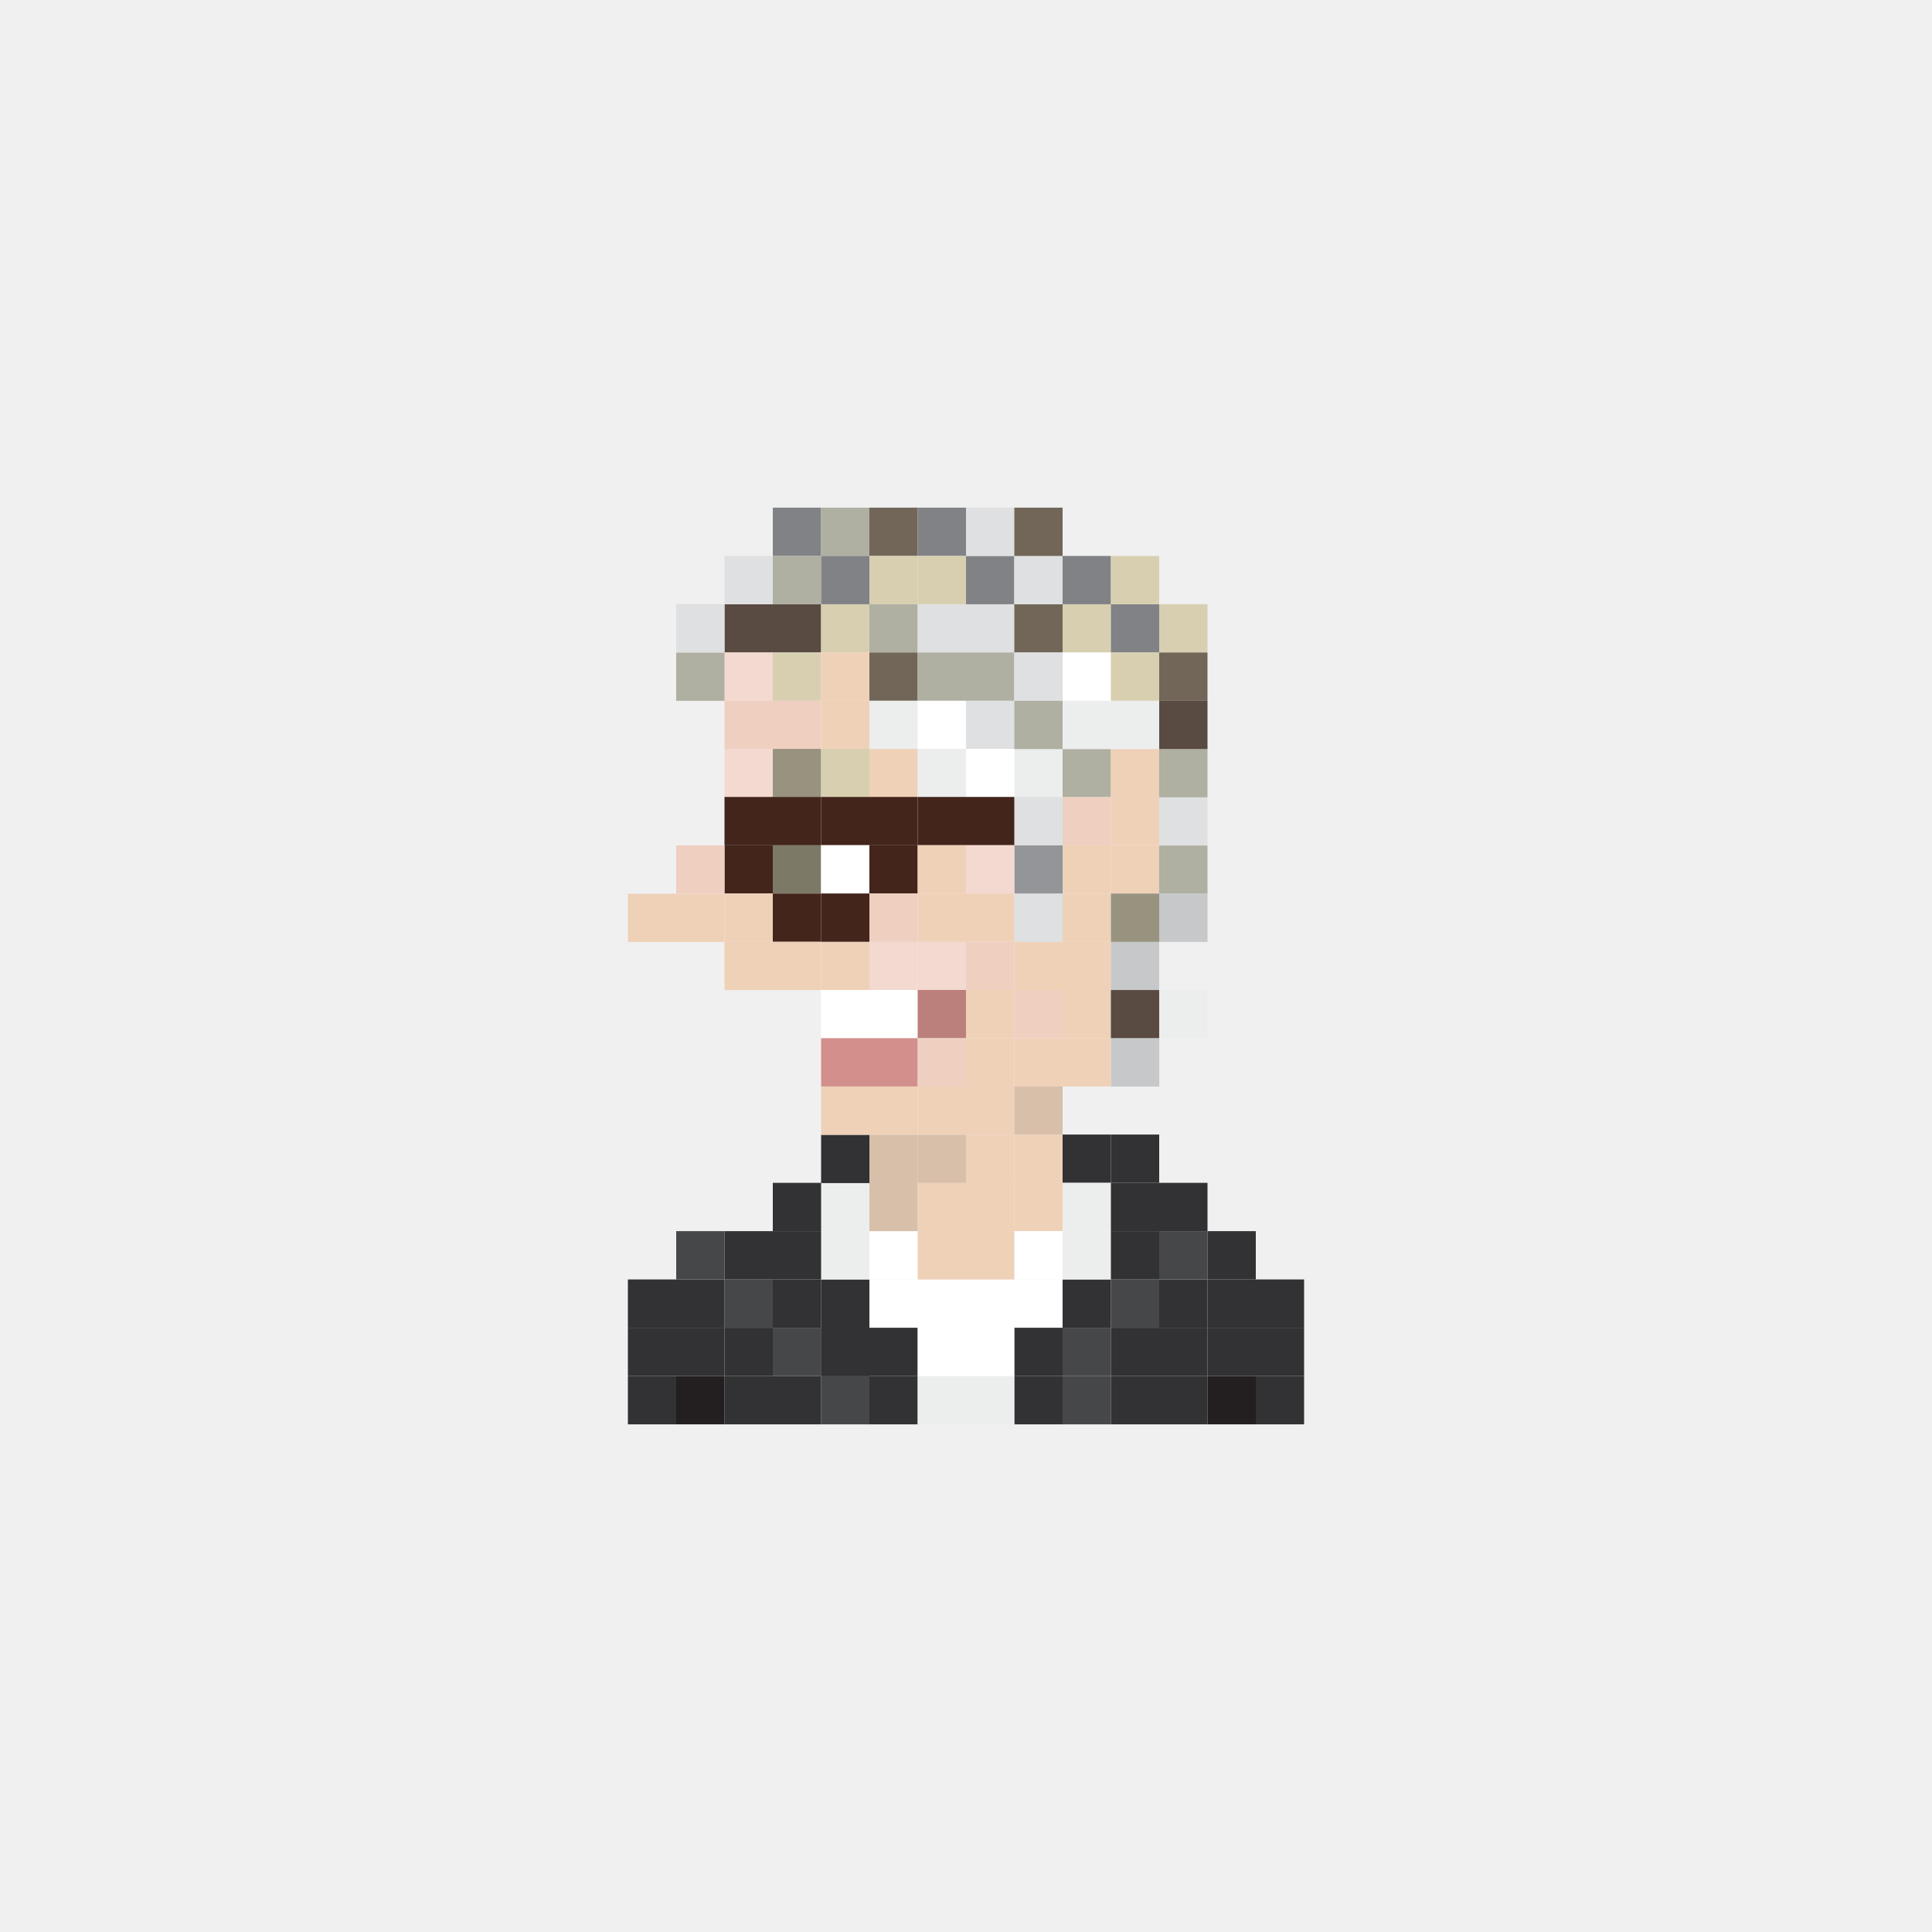
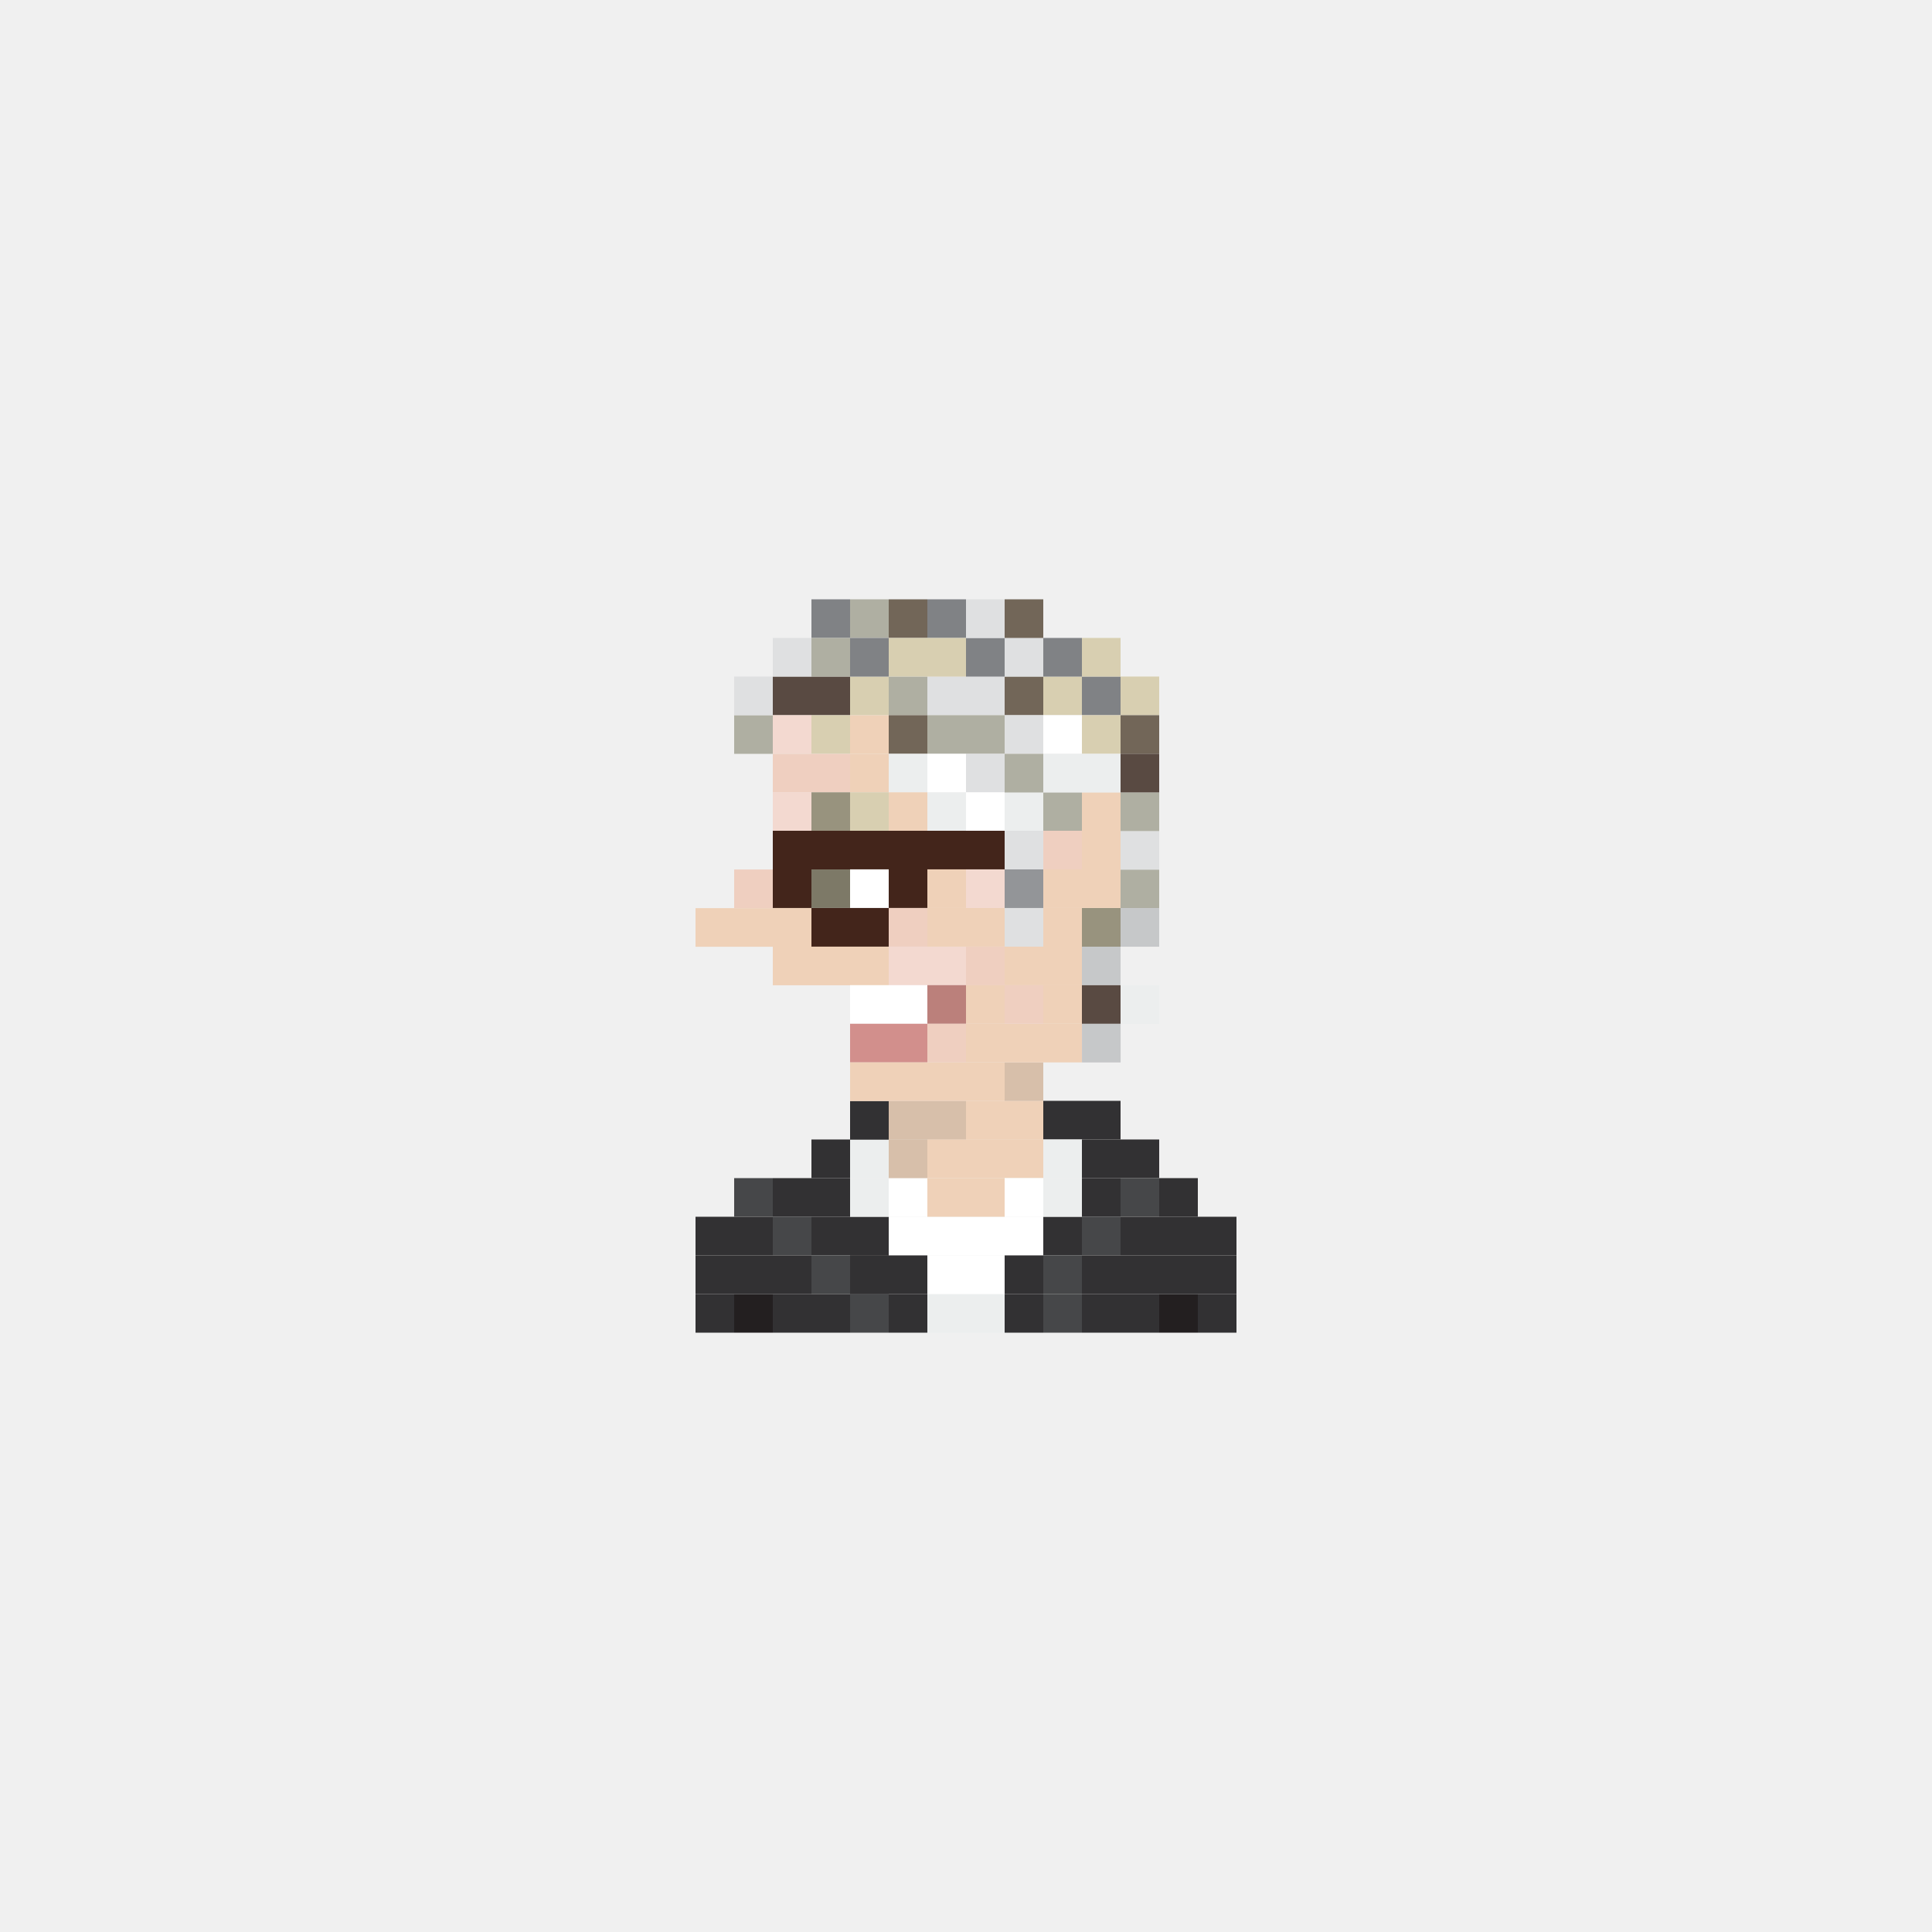
<svg xmlns="http://www.w3.org/2000/svg" version="1.1" id="Layer_1" x="0px" y="0px" width="300px" height="300px" viewBox="0 0 300 300" enable-background="new 0 0 300 300" xml:space="preserve">
  <g>
-     <rect x="172.5" y="176.172" fill="#323133" width="7.5" height="7.5" />
-     <rect x="165" y="176.172" fill="#323133" width="7.5" height="7.5" />
-     <rect x="127.5" y="183.672" fill="#ECEEEE" width="7.5" height="7.5" />
-     <rect x="120" y="183.672" fill="#323133" width="7.5" height="7.5" />
-     <rect x="127.5" y="176.211" fill="#323133" width="7.5" height="7.5" />
-     <rect x="165" y="183.672" fill="#ECEEEE" width="7.5" height="7.5" />
-     <rect x="172.5" y="183.672" fill="#323133" width="7.5" height="7.5" />
-     <rect x="180" y="183.672" fill="#323133" width="7.5" height="7.5" />
-     <rect x="135" y="198.672" fill="#FFFFFF" width="7.5" height="7.5" />
-     <rect x="142.5" y="198.672" fill="#FFFFFF" width="7.5" height="7.5" />
-     <rect x="150" y="198.672" fill="#FFFFFF" width="7.5" height="7.5" />
-     <rect x="157.5" y="198.672" fill="#FFFFFF" width="7.5" height="7.5" />
-     <rect x="127.5" y="198.672" fill="#323133" width="7.5" height="7.5" />
-     <rect x="127.5" y="206.172" fill="#231F20" width="7.5" height="7.5" />
-     <rect x="120" y="198.672" fill="#323133" width="7.5" height="7.5" />
-     <rect x="112.5" y="198.672" fill="#464749" width="7.5" height="7.5" />
-     <rect x="165" y="198.672" fill="#323133" width="7.5" height="7.5" />
-     <rect x="172.5" y="198.672" fill="#464749" width="7.5" height="7.5" />
-     <rect x="180" y="198.672" fill="#323133" width="7.5" height="7.5" />
-     <rect x="187.5" y="198.672" fill="#323133" width="7.5" height="7.5" />
-     <rect x="135" y="213.672" fill="#323133" width="7.5" height="7.5" />
-     <rect x="142.5" y="213.672" fill="#ECEEEE" width="7.5" height="7.5" />
-     <rect x="157.5" y="213.672" fill="#323133" width="7.5" height="7.5" />
-     <rect x="150" y="213.672" fill="#ECEEEE" width="7.5" height="7.5" />
-     <rect x="127.5" y="213.672" fill="#464749" width="7.5" height="7.5" />
-     <rect x="120" y="213.672" fill="#323133" width="7.5" height="7.5" />
-     <rect x="112.5" y="213.672" fill="#323133" width="7.5" height="7.5" />
-     <rect x="165" y="213.672" fill="#464749" width="7.5" height="7.5" />
-     <rect x="172.5" y="213.672" fill="#323133" width="7.5" height="7.5" />
-     <rect x="180" y="213.672" fill="#323133" width="7.5" height="7.5" />
-     <rect x="187.5" y="213.672" fill="#231F20" width="7.5" height="7.5" />
-     <rect x="127.5" y="191.172" fill="#ECEEEE" width="7.5" height="7.5" />
-     <rect x="120" y="191.172" fill="#323133" width="7.5" height="7.5" />
-     <rect x="112.5" y="191.172" fill="#323133" width="7.5" height="7.5" />
-     <rect x="165" y="191.172" fill="#ECEEEE" width="7.5" height="7.5" />
-     <rect x="172.5" y="191.172" fill="#323133" width="7.5" height="7.5" />
-     <rect x="180" y="191.172" fill="#464749" width="7.5" height="7.5" />
-     <rect x="187.5" y="191.172" fill="#323133" width="7.5" height="7.5" />
-     <rect x="135" y="206.172" fill="#323133" width="7.5" height="7.5" />
-     <rect x="142.5" y="206.172" fill="#FFFFFF" width="7.5" height="7.5" />
-     <rect x="157.5" y="206.172" fill="#323133" width="7.5" height="7.5" />
-     <rect x="150" y="206.172" fill="#FFFFFF" width="7.5" height="7.5" />
-     <rect x="127.5" y="206.172" fill="#323133" width="7.5" height="7.5" />
-     <rect x="120" y="206.172" fill="#464749" width="7.5" height="7.5" />
-     <rect x="112.5" y="206.172" fill="#323133" width="7.5" height="7.5" />
-     <rect x="105" y="198.672" fill="#323133" width="7.5" height="7.5" />
-     <rect x="105" y="191.172" fill="#464749" width="7.5" height="7.5" />
-     <rect x="105" y="213.672" fill="#231F20" width="7.5" height="7.5" />
-     <rect x="105" y="206.172" fill="#323133" width="7.5" height="7.5" />
-     <rect x="97.5" y="198.672" fill="#323133" width="7.5" height="7.5" />
-     <rect x="97.5" y="213.672" fill="#323133" width="7.5" height="7.5" />
-     <rect x="97.5" y="206.172" fill="#323133" width="7.5" height="7.5" />
-     <rect x="165" y="206.172" fill="#464749" width="7.5" height="7.5" />
-     <rect x="172.5" y="206.172" fill="#323133" width="7.5" height="7.5" />
-     <rect x="180" y="206.172" fill="#323133" width="7.5" height="7.5" />
-     <rect x="187.5" y="206.172" fill="#323133" width="7.5" height="7.5" />
-     <rect x="195" y="198.672" fill="#323133" width="7.5" height="7.5" />
-     <rect x="195" y="213.672" fill="#323133" width="7.5" height="7.5" />
-     <rect x="195" y="206.172" fill="#323133" width="7.5" height="7.5" />
-     <rect x="120" y="78.828" fill="#808285" width="7.5" height="7.5" />
-     <rect x="127.5" y="78.828" fill="#AFAFA2" width="7.5" height="7.5" />
-     <rect x="135" y="78.828" fill="#726658" width="7.5" height="7.5" />
-     <rect x="142.5" y="78.828" fill="#808285" width="7.5" height="7.5" />
-     <rect x="112.5" y="93.818" fill="#594A42" width="7.5" height="7.5" />
-     <rect x="120" y="93.818" fill="#594A42" width="7.5" height="7.5" />
-     <rect x="127.5" y="93.818" fill="#D8CFB1" width="7.5" height="7.5" />
-     <rect x="135" y="93.818" fill="#AFAFA2" width="7.5" height="7.5" />
-     <rect x="142.5" y="93.818" fill="#DFE0E1" width="7.5" height="7.5" />
-     <rect x="150" y="93.818" fill="#DFE0E1" width="7.5" height="7.5" />
-     <rect x="112.5" y="101.318" fill="#F3D9D0" width="7.5" height="7.5" />
-     <rect x="105" y="101.318" fill="#AFAFA2" width="7.5" height="7.5" />
-     <rect x="105" y="93.818" fill="#DFE0E1" width="7.5" height="7.5" />
-     <rect x="120" y="101.318" fill="#D8CFB1" width="7.5" height="7.5" />
-     <rect x="127.5" y="101.318" fill="#EFD1B8" width="7.5" height="7.5" />
-     <rect x="135" y="101.318" fill="#726658" width="7.5" height="7.5" />
-     <rect x="142.5" y="101.318" fill="#AFAFA2" width="7.5" height="7.5" />
-     <rect x="150" y="101.318" fill="#AFAFA2" width="7.5" height="7.5" />
-     <rect x="112.5" y="108.818" fill="#EFCFC0" width="7.5" height="7.5" />
-     <rect x="120" y="108.818" fill="#EFCFC0" width="7.5" height="7.5" />
-     <rect x="112.5" y="116.289" fill="#F3D9D0" width="7.5" height="7.5" />
-     <rect x="120" y="116.289" fill="#98937E" width="7.5" height="7.5" />
-     <rect x="112.5" y="131.24" fill="#43251B" width="7.5" height="7.5" />
-     <rect x="120" y="131.24" fill="#7D7967" width="7.5" height="7.5" />
-     <rect x="112.5" y="138.75" fill="#EFD1B8" width="7.5" height="7.5" />
-     <rect x="120" y="138.75" fill="#43251B" width="7.5" height="7.5" />
-     <rect x="112.5" y="146.24" fill="#EFD1B8" width="7.5" height="7.5" />
-     <rect x="105" y="138.77" fill="#EFD1B8" width="7.5" height="7.5" />
-     <rect x="97.5" y="138.77" fill="#EFD1B8" width="7.5" height="7.5" />
-     <rect x="105" y="131.27" fill="#EFCFC0" width="7.5" height="7.5" />
-     <rect x="120" y="146.24" fill="#EFD1B8" width="7.5" height="7.5" />
-     <rect x="135" y="146.24" fill="#F3D9D0" width="7.5" height="7.5" />
-     <rect x="127.5" y="146.24" fill="#EFD1B8" width="7.5" height="7.5" />
-     <rect x="142.5" y="146.24" fill="#F3D9D0" width="7.5" height="7.5" />
-     <rect x="157.5" y="146.24" fill="#EFD1B8" width="7.5" height="7.5" />
-     <rect x="150" y="146.24" fill="#EFCFC0" width="7.5" height="7.5" />
-     <rect x="135" y="153.721" fill="#FFFFFF" width="7.5" height="7.5" />
-     <rect x="127.5" y="153.721" fill="#FFFFFF" width="7.5" height="7.5" />
-     <rect x="142.5" y="153.721" fill="#BB807B" width="7.5" height="7.5" />
-     <rect x="150" y="153.721" fill="#EFD1B8" width="7.5" height="7.5" />
-     <rect x="135" y="161.211" fill="#D28F8C" width="7.5" height="7.5" />
-     <rect x="127.5" y="161.211" fill="#D28F8C" width="7.5" height="7.5" />
-     <rect x="142.5" y="161.211" fill="#EFCFC0" width="7.5" height="7.5" />
-     <rect x="150" y="161.211" fill="#EFD1B8" width="7.5" height="7.5" />
-     <rect x="135" y="168.711" fill="#EFD1B8" width="7.5" height="7.5" />
-     <rect x="127.5" y="168.711" fill="#EFD1B8" width="7.5" height="7.5" />
-     <rect x="142.5" y="168.711" fill="#EFD1B8" width="7.5" height="7.5" />
-     <rect x="135" y="176.211" fill="#D7BFAA" width="7.5" height="7.5" />
-     <rect x="142.5" y="176.211" fill="#D7BFAA" width="7.5" height="7.5" />
-     <rect x="135" y="191.172" fill="#FFFFFF" width="7.5" height="7.5" />
-     <rect x="142.5" y="191.172" fill="#EFD1B8" width="7.5" height="7.5" />
-     <rect x="150" y="176.211" fill="#EFD1B8" width="7.5" height="7.5" />
-     <rect x="135" y="183.672" fill="#D7BFAA" width="7.5" height="7.5" />
-     <rect x="142.5" y="183.672" fill="#EFD1B8" width="7.5" height="7.5" />
-     <rect x="150" y="183.672" fill="#EFD1B8" width="7.5" height="7.5" />
-     <rect x="150" y="168.711" fill="#EFD1B8" width="7.5" height="7.5" />
-     <rect x="157.5" y="168.711" fill="#D7BFAA" width="7.5" height="7.5" />
-     <rect x="157.5" y="176.211" fill="#EFD1B8" width="7.5" height="7.5" />
-     <rect x="157.5" y="183.672" fill="#EFD1B8" width="7.5" height="7.5" />
-     <rect x="157.5" y="191.172" fill="#FFFFFF" width="7.5" height="7.5" />
-     <rect x="150" y="191.172" fill="#EFD1B8" width="7.5" height="7.5" />
-     <rect x="165" y="146.24" fill="#EFD1B8" width="7.5" height="7.5" />
-     <rect x="157.5" y="138.75" fill="#DFE0E1" width="7.5" height="7.5" />
-     <rect x="165" y="138.75" fill="#EFD1B8" width="7.5" height="7.5" />
-     <rect x="157.5" y="161.211" fill="#EFD1B8" width="7.5" height="7.5" />
-     <rect x="165" y="161.211" fill="#EFD1B8" width="7.5" height="7.5" />
-     <rect x="157.5" y="153.721" fill="#EFCFC0" width="7.5" height="7.5" />
-     <rect x="165" y="153.721" fill="#EFD1B8" width="7.5" height="7.5" />
-     <rect x="157.5" y="131.24" fill="#939598" width="7.5" height="7.5" />
-     <rect x="165" y="131.24" fill="#EFD1B8" width="7.5" height="7.5" />
-     <rect x="157.5" y="116.289" fill="#ECEEEE" width="7.5" height="7.5" />
-     <rect x="165" y="116.289" fill="#AFAFA2" width="7.5" height="7.5" />
-     <rect x="172.5" y="131.24" fill="#EFD1B8" width="7.5" height="7.5" />
-     <rect x="172.5" y="123.75" fill="#EFD1B8" width="7.5" height="7.5" />
-     <rect x="127.5" y="108.818" fill="#EFD1B8" width="7.5" height="7.5" />
-     <rect x="135" y="108.818" fill="#ECEEEE" width="7.5" height="7.5" />
-     <rect x="142.5" y="108.818" fill="#FFFFFF" width="7.5" height="7.5" />
-     <rect x="150" y="108.818" fill="#DFE0E1" width="7.5" height="7.5" />
-     <rect x="127.5" y="116.289" fill="#D8CFB1" width="7.5" height="7.5" />
-     <rect x="135" y="116.289" fill="#EFD1B8" width="7.5" height="7.5" />
-     <rect x="142.5" y="116.289" fill="#ECEEEE" width="7.5" height="7.5" />
-     <rect x="150" y="116.289" fill="#FFFFFF" width="7.5" height="7.5" />
-     <rect x="112.5" y="123.75" fill="#43251B" width="7.5" height="7.5" />
-     <rect x="120" y="123.75" fill="#43251B" width="7.5" height="7.5" />
-     <rect x="157.5" y="123.75" fill="#DFE0E1" width="7.5" height="7.5" />
-     <rect x="165" y="123.75" fill="#EFCFC0" width="7.5" height="7.5" />
-     <rect x="127.5" y="123.75" fill="#43251B" width="7.5" height="7.5" />
-     <rect x="135" y="123.75" fill="#43251B" width="7.5" height="7.5" />
-     <rect x="142.5" y="123.75" fill="#43251B" width="7.5" height="7.5" />
-     <rect x="150" y="123.75" fill="#43251B" width="7.5" height="7.5" />
-     <rect x="127.5" y="131.24" fill="#FFFFFF" width="7.5" height="7.5" />
-     <rect x="135" y="131.24" fill="#43251B" width="7.5" height="7.5" />
-     <rect x="142.5" y="131.24" fill="#EFD1B8" width="7.5" height="7.5" />
-     <rect x="150" y="131.24" fill="#F3D9D0" width="7.5" height="7.5" />
-     <rect x="127.5" y="138.74" fill="#43251B" width="7.5" height="7.5" />
-     <rect x="135" y="138.74" fill="#EFCFC0" width="7.5" height="7.5" />
-     <rect x="142.5" y="138.74" fill="#EFD1B8" width="7.5" height="7.5" />
-     <rect x="150" y="138.74" fill="#EFD1B8" width="7.5" height="7.5" />
-     <rect x="157.5" y="93.818" fill="#726658" width="7.5" height="7.5" />
-     <rect x="165" y="93.818" fill="#D8CFB1" width="7.5" height="7.5" />
-     <rect x="112.5" y="86.328" fill="#DFE0E1" width="7.5" height="7.5" />
-     <rect x="120" y="86.328" fill="#AFAFA2" width="7.5" height="7.5" />
-     <rect x="127.5" y="86.328" fill="#808285" width="7.5" height="7.5" />
-     <rect x="135" y="86.328" fill="#D8CFB1" width="7.5" height="7.5" />
-     <rect x="142.5" y="86.328" fill="#D8CFB1" width="7.5" height="7.5" />
-     <rect x="150" y="86.328" fill="#808285" width="7.5" height="7.5" />
-     <rect x="157.5" y="86.328" fill="#DFE0E1" width="7.5" height="7.5" />
-     <rect x="150" y="78.828" fill="#DFE0E1" width="7.5" height="7.5" />
-     <rect x="157.5" y="78.828" fill="#726658" width="7.5" height="7.5" />
-     <rect x="165" y="86.328" fill="#808285" width="7.5" height="7.5" />
-     <rect x="172.5" y="93.818" fill="#808285" width="7.5" height="7.5" />
-     <rect x="172.5" y="86.328" fill="#D8CFB1" width="7.5" height="7.5" />
-     <rect x="157.5" y="101.318" fill="#DFE0E1" width="7.5" height="7.5" />
-     <rect x="165" y="101.318" fill="#FFFFFF" width="7.5" height="7.5" />
-     <rect x="157.5" y="108.818" fill="#AFAFA2" width="7.5" height="7.5" />
-     <rect x="165" y="108.818" fill="#ECEEEE" width="7.5" height="7.5" />
-     <rect x="172.5" y="116.289" fill="#EFD1B8" width="7.5" height="7.5" />
-     <rect x="172.5" y="101.318" fill="#D8CFB1" width="7.5" height="7.5" />
-     <rect x="180" y="93.818" fill="#D8CFB1" width="7.5" height="7.5" />
-     <rect x="180" y="101.318" fill="#726658" width="7.5" height="7.5" />
-     <rect x="172.5" y="108.818" fill="#ECEEEE" width="7.5" height="7.5" />
-     <rect x="180" y="131.27" fill="#AFAFA2" width="7.5" height="7.5" />
-     <rect x="180" y="123.799" fill="#DFE0E1" width="7.5" height="7.5" />
-     <rect x="180" y="116.309" fill="#AFAFA2" width="7.5" height="7.5" />
-     <rect x="180" y="108.809" fill="#594A42" width="7.5" height="7.5" />
-     <rect x="172.5" y="146.221" fill="#C6C8C9" width="7.5" height="7.5" />
-     <rect x="172.5" y="153.73" fill="#594A42" width="7.5" height="7.5" />
-     <rect x="180" y="153.73" fill="#ECEEEE" width="7.5" height="7.5" />
-     <rect x="172.51" y="161.221" fill="#C6C8C9" width="7.5" height="7.5" />
-     <rect x="180" y="138.76" fill="#C6C8C9" width="7.5" height="7.5" />
-     <rect x="172.5" y="138.75" fill="#98937E" width="7.5" height="7.5" />
+     <rect x="168" y="170.938" fill="#323133" width="6" height="6" />
+     <rect x="162" y="170.938" fill="#323133" width="6" height="6" />
+     <rect x="132" y="176.938" fill="#ECEEEE" width="6" height="6" />
+     <rect x="126" y="176.938" fill="#323133" width="6" height="6" />
+     <rect x="132" y="170.969" fill="#323133" width="6" height="6" />
+     <rect x="162" y="176.938" fill="#ECEEEE" width="6" height="6" />
+     <rect x="168" y="176.938" fill="#323133" width="6" height="6" />
+     <rect x="174" y="176.938" fill="#323133" width="6" height="6" />
+     <rect x="138" y="188.938" fill="#FFFFFF" width="6" height="6" />
+     <rect x="144" y="188.938" fill="#FFFFFF" width="6" height="6" />
+     <rect x="150" y="188.938" fill="#FFFFFF" width="6" height="6" />
+     <rect x="156" y="188.938" fill="#FFFFFF" width="6" height="6" />
+     <rect x="132" y="188.938" fill="#323133" width="6" height="6" />
+     <rect x="132" y="194.938" fill="#231F20" width="6" height="6" />
+     <rect x="126" y="188.938" fill="#323133" width="6" height="6" />
+     <rect x="120" y="188.938" fill="#464749" width="6" height="6" />
+     <rect x="162" y="188.938" fill="#323133" width="6" height="6" />
+     <rect x="168" y="188.938" fill="#464749" width="6" height="6" />
+     <rect x="174" y="188.938" fill="#323133" width="6" height="6" />
+     <rect x="180" y="188.938" fill="#323133" width="6" height="6" />
+     <rect x="138" y="200.938" fill="#323133" width="6" height="6" />
+     <rect x="144" y="200.938" fill="#ECEEEE" width="6" height="6" />
+     <rect x="156" y="200.938" fill="#323133" width="6" height="6" />
+     <rect x="150" y="200.938" fill="#ECEEEE" width="6" height="6" />
+     <rect x="132" y="200.938" fill="#464749" width="6" height="6" />
+     <rect x="126" y="200.938" fill="#323133" width="6" height="6" />
+     <rect x="120" y="200.938" fill="#323133" width="6" height="6" />
+     <rect x="162" y="200.938" fill="#464749" width="6" height="6" />
+     <rect x="168" y="200.938" fill="#323133" width="6" height="6" />
+     <rect x="174" y="200.938" fill="#323133" width="6" height="6" />
+     <rect x="180" y="200.938" fill="#231F20" width="6" height="6" />
+     <rect x="132" y="182.938" fill="#ECEEEE" width="6" height="6" />
+     <rect x="126" y="182.938" fill="#323133" width="6" height="6" />
+     <rect x="120" y="182.938" fill="#323133" width="6" height="6" />
+     <rect x="162" y="182.938" fill="#ECEEEE" width="6" height="6" />
+     <rect x="168" y="182.938" fill="#323133" width="6" height="6" />
+     <rect x="174" y="182.938" fill="#464749" width="6" height="6" />
+     <rect x="180" y="182.938" fill="#323133" width="6" height="6" />
+     <rect x="138" y="194.938" fill="#323133" width="6" height="6" />
+     <rect x="144" y="194.938" fill="#FFFFFF" width="6" height="6" />
+     <rect x="156" y="194.938" fill="#323133" width="6" height="6" />
+     <rect x="150" y="194.938" fill="#FFFFFF" width="6" height="6" />
+     <rect x="132" y="194.938" fill="#323133" width="6" height="6" />
+     <rect x="126" y="194.938" fill="#464749" width="6" height="6" />
+     <rect x="120" y="194.938" fill="#323133" width="6" height="6" />
+     <rect x="114" y="188.938" fill="#323133" width="6" height="6" />
+     <rect x="114" y="182.938" fill="#464749" width="6" height="6" />
+     <rect x="114" y="200.938" fill="#231F20" width="6" height="6" />
+     <rect x="114" y="194.938" fill="#323133" width="6" height="6" />
+     <rect x="108" y="188.938" fill="#323133" width="6" height="6" />
+     <rect x="108" y="200.938" fill="#323133" width="6" height="6" />
+     <rect x="108" y="194.938" fill="#323133" width="6" height="6" />
+     <rect x="162" y="194.938" fill="#464749" width="6" height="6" />
+     <rect x="168" y="194.938" fill="#323133" width="6" height="6" />
+     <rect x="174" y="194.938" fill="#323133" width="6" height="6" />
+     <rect x="180" y="194.938" fill="#323133" width="6" height="6" />
+     <rect x="186" y="188.938" fill="#323133" width="6" height="6" />
+     <rect x="186" y="200.938" fill="#323133" width="6" height="6" />
+     <rect x="186" y="194.938" fill="#323133" width="6" height="6" />
+     <rect x="126" y="93.062" fill="#808285" width="6" height="6" />
+     <rect x="132" y="93.062" fill="#AFAFA2" width="6" height="6" />
+     <rect x="138" y="93.062" fill="#726658" width="6" height="6" />
+     <rect x="144" y="93.062" fill="#808285" width="6" height="6" />
+     <rect x="120" y="105.055" fill="#594A42" width="6" height="6" />
+     <rect x="126" y="105.055" fill="#594A42" width="6" height="6" />
+     <rect x="132" y="105.055" fill="#D8CFB1" width="6" height="6" />
+     <rect x="138" y="105.055" fill="#AFAFA2" width="6" height="6" />
+     <rect x="144" y="105.055" fill="#DFE0E1" width="6" height="6" />
+     <rect x="150" y="105.055" fill="#DFE0E1" width="6" height="6" />
+     <rect x="120" y="111.055" fill="#F3D9D0" width="6" height="6" />
+     <rect x="114" y="111.055" fill="#AFAFA2" width="6" height="6" />
+     <rect x="114" y="105.055" fill="#DFE0E1" width="6" height="6" />
+     <rect x="126" y="111.055" fill="#D8CFB1" width="6" height="6" />
+     <rect x="132" y="111.055" fill="#EFD1B8" width="6" height="6" />
+     <rect x="138" y="111.055" fill="#726658" width="6" height="6" />
+     <rect x="144" y="111.055" fill="#AFAFA2" width="6" height="6" />
+     <rect x="150" y="111.055" fill="#AFAFA2" width="6" height="6" />
+     <rect x="120" y="117.055" fill="#EFCFC0" width="6" height="6" />
+     <rect x="126" y="117.055" fill="#EFCFC0" width="6" height="6" />
+     <rect x="120" y="123.031" fill="#F3D9D0" width="6" height="6" />
+     <rect x="126" y="123.031" fill="#98937E" width="6" height="6" />
+     <rect x="120" y="134.992" fill="#43251B" width="6" height="6" />
+     <rect x="126" y="134.992" fill="#7D7967" width="6" height="6" />
+     <rect x="120" y="141" fill="#EFD1B8" width="6" height="6" />
+     <rect x="126" y="141" fill="#43251B" width="6" height="6" />
+     <rect x="120" y="146.992" fill="#EFD1B8" width="6" height="6" />
+     <rect x="114" y="141.016" fill="#EFD1B8" width="6" height="6" />
+     <rect x="108" y="141.016" fill="#EFD1B8" width="6" height="6" />
+     <rect x="114" y="135.016" fill="#EFCFC0" width="6" height="6" />
+     <rect x="126" y="146.992" fill="#EFD1B8" width="6" height="6" />
+     <rect x="138" y="146.992" fill="#F3D9D0" width="6" height="6" />
+     <rect x="132" y="146.992" fill="#EFD1B8" width="6" height="6" />
+     <rect x="144" y="146.992" fill="#F3D9D0" width="6" height="6" />
+     <rect x="156" y="146.992" fill="#EFD1B8" width="6" height="6" />
+     <rect x="150" y="146.992" fill="#EFCFC0" width="6" height="6" />
+     <rect x="138" y="152.977" fill="#FFFFFF" width="6" height="6" />
+     <rect x="132" y="152.977" fill="#FFFFFF" width="6" height="6" />
+     <rect x="144" y="152.977" fill="#BB807B" width="6" height="6" />
+     <rect x="150" y="152.977" fill="#EFD1B8" width="6" height="6" />
+     <rect x="138" y="158.969" fill="#D28F8C" width="6" height="6" />
+     <rect x="132" y="158.969" fill="#D28F8C" width="6" height="6" />
+     <rect x="144" y="158.969" fill="#EFCFC0" width="6" height="6" />
+     <rect x="150" y="158.969" fill="#EFD1B8" width="6" height="6" />
+     <rect x="138" y="164.969" fill="#EFD1B8" width="6" height="6" />
+     <rect x="132" y="164.969" fill="#EFD1B8" width="6" height="6" />
+     <rect x="144" y="164.969" fill="#EFD1B8" width="6" height="6" />
+     <rect x="138" y="170.969" fill="#D7BFAA" width="6" height="6" />
+     <rect x="144" y="170.969" fill="#D7BFAA" width="6" height="6" />
+     <rect x="138" y="182.938" fill="#FFFFFF" width="6" height="6" />
+     <rect x="144" y="182.938" fill="#EFD1B8" width="6" height="6" />
+     <rect x="150" y="170.969" fill="#EFD1B8" width="6" height="6" />
+     <rect x="138" y="176.938" fill="#D7BFAA" width="6" height="6" />
+     <rect x="144" y="176.938" fill="#EFD1B8" width="6" height="6" />
+     <rect x="150" y="176.938" fill="#EFD1B8" width="6" height="6" />
+     <rect x="150" y="164.969" fill="#EFD1B8" width="6" height="6" />
+     <rect x="156" y="164.969" fill="#D7BFAA" width="6" height="6" />
+     <rect x="156" y="170.969" fill="#EFD1B8" width="6" height="6" />
+     <rect x="156" y="176.938" fill="#EFD1B8" width="6" height="6" />
+     <rect x="156" y="182.938" fill="#FFFFFF" width="6" height="6" />
+     <rect x="150" y="182.938" fill="#EFD1B8" width="6" height="6" />
+     <rect x="162" y="146.992" fill="#EFD1B8" width="6" height="6" />
+     <rect x="156" y="141" fill="#DFE0E1" width="6" height="6" />
+     <rect x="162" y="141" fill="#EFD1B8" width="6" height="6" />
+     <rect x="156" y="158.969" fill="#EFD1B8" width="6" height="6" />
+     <rect x="162" y="158.969" fill="#EFD1B8" width="6" height="6" />
+     <rect x="156" y="152.977" fill="#EFCFC0" width="6" height="6" />
+     <rect x="162" y="152.977" fill="#EFD1B8" width="6" height="6" />
+     <rect x="156" y="134.992" fill="#939598" width="6" height="6" />
+     <rect x="162" y="134.992" fill="#EFD1B8" width="6" height="6" />
+     <rect x="156" y="123.031" fill="#ECEEEE" width="6" height="6" />
+     <rect x="162" y="123.031" fill="#AFAFA2" width="6" height="6" />
+     <rect x="168" y="134.992" fill="#EFD1B8" width="6" height="6" />
+     <rect x="168" y="129" fill="#EFD1B8" width="6" height="6" />
+     <rect x="132" y="117.055" fill="#EFD1B8" width="6" height="6" />
+     <rect x="138" y="117.055" fill="#ECEEEE" width="6" height="6" />
+     <rect x="144" y="117.055" fill="#FFFFFF" width="6" height="6" />
+     <rect x="150" y="117.055" fill="#DFE0E1" width="6" height="6" />
+     <rect x="132" y="123.031" fill="#D8CFB1" width="6" height="6" />
+     <rect x="138" y="123.031" fill="#EFD1B8" width="6" height="6" />
+     <rect x="144" y="123.031" fill="#ECEEEE" width="6" height="6" />
+     <rect x="150" y="123.031" fill="#FFFFFF" width="6" height="6" />
+     <rect x="120" y="129" fill="#43251B" width="6" height="6" />
+     <rect x="126" y="129" fill="#43251B" width="6" height="6" />
+     <rect x="156" y="129" fill="#DFE0E1" width="6" height="6" />
+     <rect x="162" y="129" fill="#EFCFC0" width="6" height="6" />
+     <rect x="132" y="129" fill="#43251B" width="6" height="6" />
+     <rect x="138" y="129" fill="#43251B" width="6" height="6" />
+     <rect x="144" y="129" fill="#43251B" width="6" height="6" />
+     <rect x="150" y="129" fill="#43251B" width="6" height="6" />
+     <rect x="132" y="134.992" fill="#FFFFFF" width="6" height="6" />
+     <rect x="138" y="134.992" fill="#43251B" width="6" height="6" />
+     <rect x="144" y="134.992" fill="#EFD1B8" width="6" height="6" />
+     <rect x="150" y="134.992" fill="#F3D9D0" width="6" height="6" />
+     <rect x="132" y="140.992" fill="#43251B" width="6" height="6" />
+     <rect x="138" y="140.992" fill="#EFCFC0" width="6" height="6" />
+     <rect x="144" y="140.992" fill="#EFD1B8" width="6" height="6" />
+     <rect x="150" y="140.992" fill="#EFD1B8" width="6" height="6" />
+     <rect x="156" y="105.055" fill="#726658" width="6" height="6" />
+     <rect x="162" y="105.055" fill="#D8CFB1" width="6" height="6" />
+     <rect x="120" y="99.062" fill="#DFE0E1" width="6" height="6" />
+     <rect x="126" y="99.062" fill="#AFAFA2" width="6" height="6" />
+     <rect x="132" y="99.062" fill="#808285" width="6" height="6" />
+     <rect x="138" y="99.062" fill="#D8CFB1" width="6" height="6" />
+     <rect x="144" y="99.062" fill="#D8CFB1" width="6" height="6" />
+     <rect x="150" y="99.062" fill="#808285" width="6" height="6" />
+     <rect x="156" y="99.062" fill="#DFE0E1" width="6" height="6" />
+     <rect x="150" y="93.062" fill="#DFE0E1" width="6" height="6" />
+     <rect x="156" y="93.062" fill="#726658" width="6" height="6" />
+     <rect x="162" y="99.062" fill="#808285" width="6" height="6" />
+     <rect x="168" y="105.055" fill="#808285" width="6" height="6" />
+     <rect x="168" y="99.062" fill="#D8CFB1" width="6" height="6" />
+     <rect x="156" y="111.055" fill="#DFE0E1" width="6" height="6" />
+     <rect x="162" y="111.055" fill="#FFFFFF" width="6" height="6" />
+     <rect x="156" y="117.055" fill="#AFAFA2" width="6" height="6" />
+     <rect x="162" y="117.055" fill="#ECEEEE" width="6" height="6" />
+     <rect x="168" y="123.031" fill="#EFD1B8" width="6" height="6" />
+     <rect x="168" y="111.055" fill="#D8CFB1" width="6" height="6" />
+     <rect x="174" y="105.055" fill="#D8CFB1" width="6" height="6" />
+     <rect x="174" y="111.055" fill="#726658" width="6" height="6" />
+     <rect x="168" y="117.055" fill="#ECEEEE" width="6" height="6" />
+     <rect x="174" y="135.016" fill="#AFAFA2" width="6" height="6" />
+     <rect x="174" y="129.039" fill="#DFE0E1" width="6" height="6" />
+     <rect x="174" y="123.047" fill="#AFAFA2" width="6" height="6" />
+     <rect x="174" y="117.047" fill="#594A42" width="6" height="6" />
+     <rect x="168" y="146.977" fill="#C6C8C9" width="6" height="6" />
+     <rect x="168" y="152.984" fill="#594A42" width="6" height="6" />
+     <rect x="174" y="152.984" fill="#ECEEEE" width="6" height="6" />
+     <rect x="168.008" y="158.977" fill="#C6C8C9" width="6" height="6" />
+     <rect x="174" y="141.008" fill="#C6C8C9" width="6" height="6" />
+     <rect x="168" y="141" fill="#98937E" width="6" height="6" />
  </g>
</svg>
